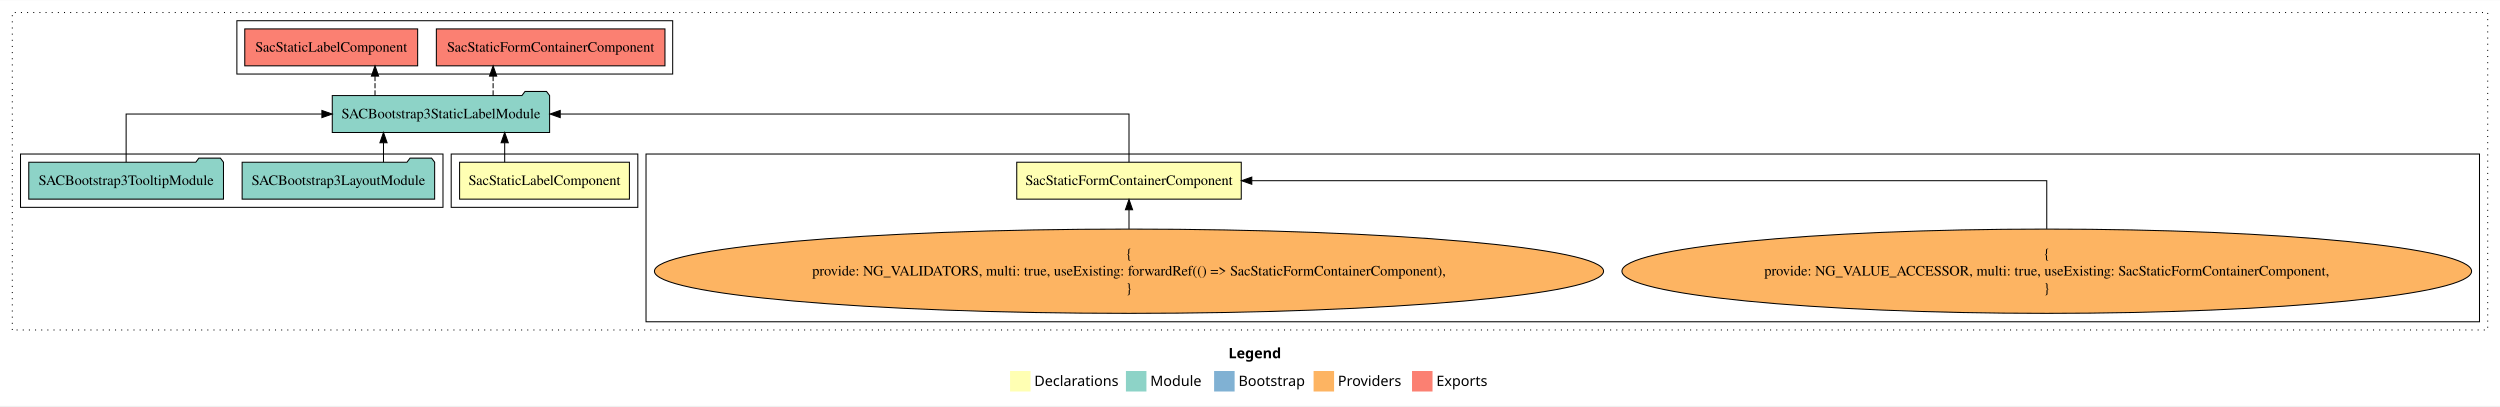
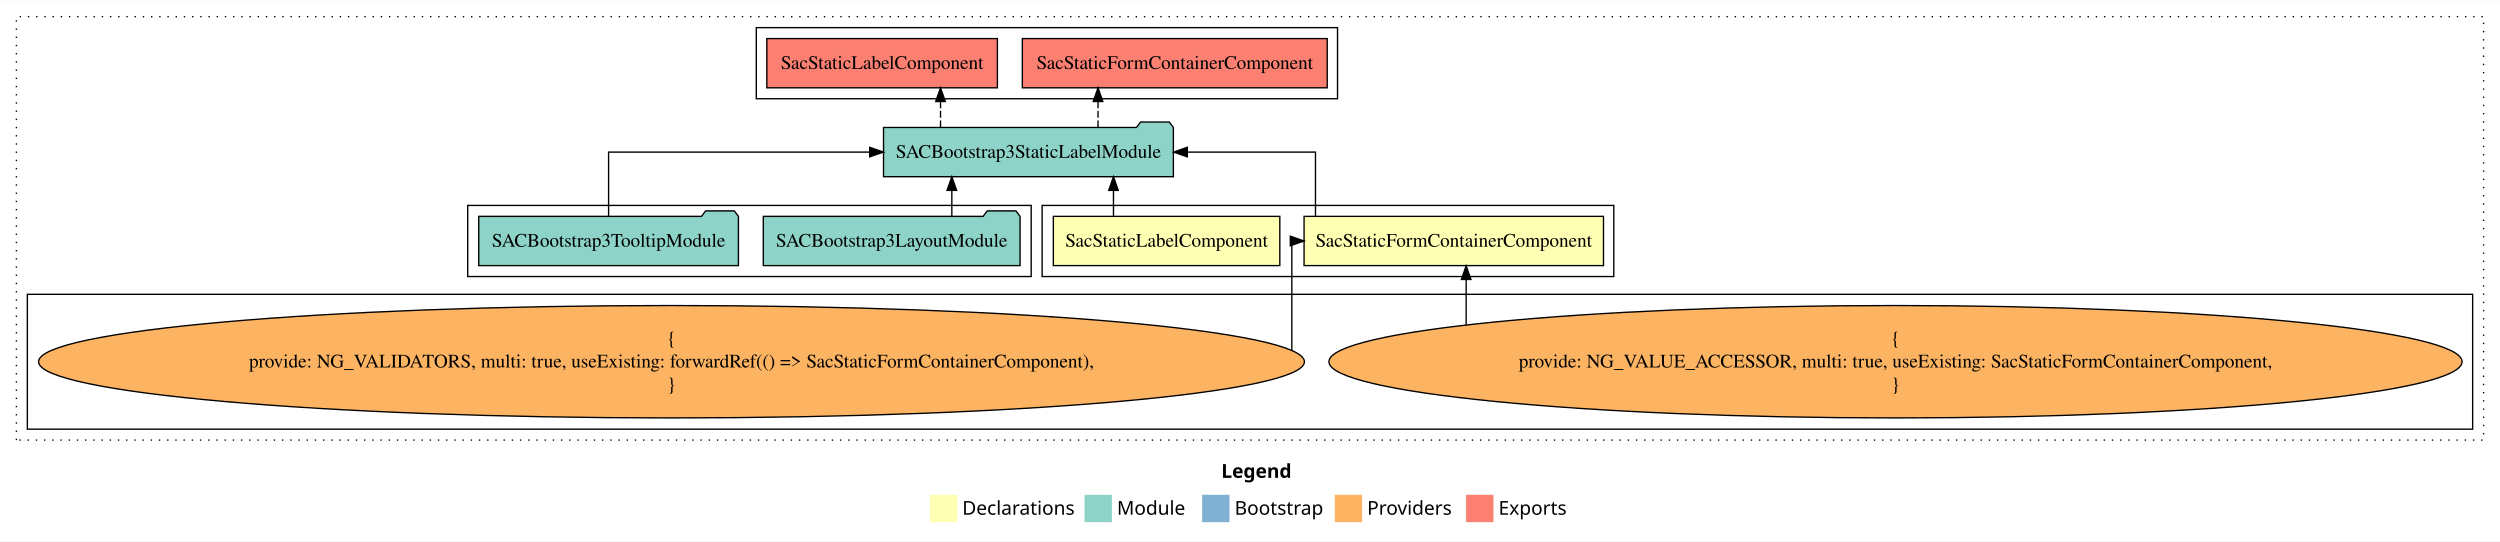
- <svg xmlns="http://www.w3.org/2000/svg" width="2438pt" height="396pt" viewBox="0.00 0.00 2438.00 395.59">
+ <svg xmlns="http://www.w3.org/2000/svg" width="1828pt" height="396pt" viewBox="0.00 0.00 1828.00 395.59">
  <g id="graph0" class="graph" transform="scale(1 1) rotate(0) translate(4 391.59)">
-     <polygon fill="white" stroke="transparent" points="-4,4 -4,-391.59 2434,-391.59 2434,4 -4,4" />
-     <text text-anchor="start" x="1194.01" y="-42.4" font-family="Times-12" font-weight="bold" font-size="14.00">Legend</text>
-     <polygon fill="#ffffb3" stroke="transparent" points="981,-10 981,-30 1001,-30 1001,-10 981,-10" />
-     <text text-anchor="start" x="1004.63" y="-15.4" font-family="Times-12" font-size="14.00">  Declarations</text>
-     <polygon fill="#8dd3c7" stroke="transparent" points="1094,-10 1094,-30 1114,-30 1114,-10 1094,-10" />
-     <text text-anchor="start" x="1117.73" y="-15.4" font-family="Times-12" font-size="14.00">  Module</text>
-     <polygon fill="#80b1d3" stroke="transparent" points="1180,-10 1180,-30 1200,-30 1200,-10 1180,-10" />
-     <text text-anchor="start" x="1203.78" y="-15.4" font-family="Times-12" font-size="14.00">  Bootstrap</text>
-     <polygon fill="#fdb462" stroke="transparent" points="1277,-10 1277,-30 1297,-30 1297,-10 1277,-10" />
-     <text text-anchor="start" x="1300.67" y="-15.4" font-family="Times-12" font-size="14.00">  Providers</text>
-     <polygon fill="#fb8072" stroke="transparent" points="1373,-10 1373,-30 1393,-30 1393,-10 1373,-10" />
-     <text text-anchor="start" x="1396.73" y="-15.4" font-family="Times-12" font-size="14.00">  Exports</text>
+     <polygon fill="white" stroke="transparent" points="-4,4 -4,-391.59 1824,-391.59 1824,4 -4,4" />
+     <text text-anchor="start" x="889.01" y="-42.4" font-family="Times-12" font-weight="bold" font-size="14.00">Legend</text>
+     <polygon fill="#ffffb3" stroke="transparent" points="676,-10 676,-30 696,-30 696,-10 676,-10" />
+     <text text-anchor="start" x="699.63" y="-15.4" font-family="Times-12" font-size="14.00">  Declarations</text>
+     <polygon fill="#8dd3c7" stroke="transparent" points="789,-10 789,-30 809,-30 809,-10 789,-10" />
+     <text text-anchor="start" x="812.73" y="-15.4" font-family="Times-12" font-size="14.00">  Module</text>
+     <polygon fill="#80b1d3" stroke="transparent" points="875,-10 875,-30 895,-30 895,-10 875,-10" />
+     <text text-anchor="start" x="898.78" y="-15.4" font-family="Times-12" font-size="14.00">  Bootstrap</text>
+     <polygon fill="#fdb462" stroke="transparent" points="972,-10 972,-30 992,-30 992,-10 972,-10" />
+     <text text-anchor="start" x="995.67" y="-15.4" font-family="Times-12" font-size="14.00">  Providers</text>
+     <polygon fill="#fb8072" stroke="transparent" points="1068,-10 1068,-30 1088,-30 1088,-10 1068,-10" />
+     <text text-anchor="start" x="1091.73" y="-15.4" font-family="Times-12" font-size="14.00">  Exports</text>
    <g id="clust1" class="cluster">
-       <polygon fill="none" stroke="black" stroke-dasharray="1,5" points="8,-70 8,-379.59 2422,-379.59 2422,-70 8,-70" />
+       <polygon fill="none" stroke="black" stroke-dasharray="1,5" points="8,-70 8,-379.59 1812,-379.59 1812,-70 8,-70" />
+     </g>
+     <g id="clust2" class="cluster">
+       <polygon fill="none" stroke="black" points="758,-189.59 758,-241.59 1176,-241.59 1176,-189.59 758,-189.59" />
+     </g>
+     <g id="clust3" class="cluster">
+       <polygon fill="none" stroke="black" points="16,-78 16,-176.59 1804,-176.59 1804,-78 16,-78" />
    </g>
    <g id="clust6" class="cluster">
-       <polygon fill="none" stroke="black" points="227,-319.59 227,-371.59 652,-371.59 652,-319.59 227,-319.59" />
-     </g>
-     <g id="clust3" class="cluster">
-       <polygon fill="none" stroke="black" points="626,-78 626,-241.59 2414,-241.59 2414,-78 626,-78" />
-     </g>
-     <g id="clust2" class="cluster">
-       <polygon fill="none" stroke="black" points="436,-189.59 436,-241.59 618,-241.59 618,-189.59 436,-189.59" />
+       <polygon fill="none" stroke="black" points="549,-319.59 549,-371.59 974,-371.59 974,-319.59 549,-319.59" />
    </g>
    <g id="clust5" class="cluster">
-       <polygon fill="none" stroke="black" points="16,-189.59 16,-241.59 428,-241.59 428,-189.59 16,-189.59" />
+       <polygon fill="none" stroke="black" points="338,-189.59 338,-241.59 750,-241.59 750,-189.59 338,-189.59" />
    </g>
    <g id="node1" class="node">
-       <polygon fill="#ffffb3" stroke="black" points="1206.47,-233.59 987.53,-233.59 987.53,-197.59 1206.47,-197.59 1206.47,-233.59" />
-       <text text-anchor="middle" x="1097" y="-211.39" font-family="Times,serif" font-size="14.00">SacStaticFormContainerComponent</text>
+       <polygon fill="#ffffb3" stroke="black" points="1168.47,-233.59 949.53,-233.59 949.53,-197.59 1168.47,-197.59 1168.47,-233.59" />
+       <text text-anchor="middle" x="1059" y="-211.39" font-family="Times,serif" font-size="14.00">SacStaticFormContainerComponent</text>
    </g>
    <g id="node3" class="node">
-       <polygon fill="#8dd3c7" stroke="black" points="531.97,-298.59 528.97,-302.59 507.97,-302.59 504.97,-298.59 320.03,-298.59 320.03,-262.59 531.97,-262.59 531.97,-298.59" />
-       <text text-anchor="middle" x="426" y="-276.39" font-family="Times,serif" font-size="14.00">SACBootstrap3StaticLabelModule</text>
+       <polygon fill="#8dd3c7" stroke="black" points="853.97,-298.59 850.97,-302.59 829.97,-302.59 826.97,-298.59 642.03,-298.59 642.03,-262.59 853.97,-262.59 853.97,-298.59" />
+       <text text-anchor="middle" x="748" y="-276.39" font-family="Times,serif" font-size="14.00">SACBootstrap3StaticLabelModule</text>
    </g>
    <g id="edge1" class="edge">
-       <path fill="none" stroke="black" d="M1097,-233.7C1097,-252.93 1097,-280.59 1097,-280.59 1097,-280.59 542.32,-280.59 542.32,-280.59" />
-       <polygon fill="black" stroke="black" points="542.32,-277.09 532.32,-280.59 542.32,-284.09 542.32,-277.09" />
+       <path fill="none" stroke="black" d="M957.88,-233.7C957.88,-252.93 957.88,-280.59 957.88,-280.59 957.88,-280.59 864.17,-280.59 864.17,-280.59" />
+       <polygon fill="black" stroke="black" points="864.17,-277.09 854.17,-280.59 864.17,-284.09 864.17,-277.09" />
    </g>
    <g id="node2" class="node">
-       <polygon fill="#ffffb3" stroke="black" points="609.8,-233.59 444.2,-233.59 444.2,-197.59 609.8,-197.59 609.8,-233.59" />
-       <text text-anchor="middle" x="527" y="-211.39" font-family="Times,serif" font-size="14.00">SacStaticLabelComponent</text>
+       <polygon fill="#ffffb3" stroke="black" points="931.8,-233.59 766.2,-233.59 766.2,-197.59 931.8,-197.59 931.8,-233.59" />
+       <text text-anchor="middle" x="849" y="-211.39" font-family="Times,serif" font-size="14.00">SacStaticLabelComponent</text>
    </g>
    <g id="edge4" class="edge">
-       <path fill="none" stroke="black" d="M488.17,-233.7C488.17,-233.7 488.17,-252.58 488.17,-252.58" />
-       <polygon fill="black" stroke="black" points="484.67,-252.58 488.17,-262.58 491.67,-252.58 484.67,-252.58" />
+       <path fill="none" stroke="black" d="M810.17,-233.7C810.17,-233.7 810.17,-252.58 810.17,-252.58" />
+       <polygon fill="black" stroke="black" points="806.67,-252.58 810.17,-262.58 813.67,-252.58 806.67,-252.58" />
    </g>
    <g id="node8" class="node">
-       <polygon fill="#fb8072" stroke="black" points="644.47,-363.59 421.53,-363.59 421.53,-327.59 644.47,-327.59 644.47,-363.59" />
-       <text text-anchor="middle" x="533" y="-341.39" font-family="Times,serif" font-size="14.00">SacStaticFormContainerComponent </text>
+       <polygon fill="#fb8072" stroke="black" points="966.47,-363.59 743.53,-363.59 743.53,-327.59 966.47,-327.59 966.47,-363.59" />
+       <text text-anchor="middle" x="855" y="-341.39" font-family="Times,serif" font-size="14.00">SacStaticFormContainerComponent </text>
    </g>
    <g id="edge7" class="edge">
-       <path fill="none" stroke="black" stroke-dasharray="5,2" d="M476.88,-298.7C476.88,-298.7 476.88,-317.58 476.88,-317.58" />
-       <polygon fill="black" stroke="black" points="473.38,-317.58 476.88,-327.58 480.38,-317.58 473.38,-317.58" />
+       <path fill="none" stroke="black" stroke-dasharray="5,2" d="M798.88,-298.7C798.88,-298.7 798.88,-317.58 798.88,-317.58" />
+       <polygon fill="black" stroke="black" points="795.38,-317.58 798.88,-327.58 802.38,-317.58 795.38,-317.58" />
    </g>
    <g id="node9" class="node">
-       <polygon fill="#fb8072" stroke="black" points="403.3,-363.59 234.7,-363.59 234.7,-327.59 403.3,-327.59 403.3,-363.59" />
-       <text text-anchor="middle" x="319" y="-341.39" font-family="Times,serif" font-size="14.00">SacStaticLabelComponent </text>
+       <polygon fill="#fb8072" stroke="black" points="725.3,-363.59 556.7,-363.59 556.7,-327.59 725.3,-327.59 725.3,-363.59" />
+       <text text-anchor="middle" x="641" y="-341.39" font-family="Times,serif" font-size="14.00">SacStaticLabelComponent </text>
    </g>
    <g id="edge8" class="edge">
-       <path fill="none" stroke="black" stroke-dasharray="5,2" d="M361.71,-298.7C361.71,-298.7 361.71,-317.58 361.71,-317.58" />
-       <polygon fill="black" stroke="black" points="358.21,-317.58 361.71,-327.58 365.21,-317.58 358.21,-317.58" />
+       <path fill="none" stroke="black" stroke-dasharray="5,2" d="M683.71,-298.7C683.71,-298.7 683.71,-317.58 683.71,-317.58" />
+       <polygon fill="black" stroke="black" points="680.21,-317.58 683.71,-327.58 687.21,-317.58 680.21,-317.58" />
    </g>
    <g id="node4" class="node">
-       <ellipse fill="#fdb462" stroke="black" cx="1992" cy="-127.3" rx="414.29" ry="41.09" />
-       <text text-anchor="middle" x="1992" y="-139.9" font-family="Times,serif" font-size="14.00">{</text>
-       <text text-anchor="middle" x="1992" y="-123.1" font-family="Times,serif" font-size="14.00">    provide: NG_VALUE_ACCESSOR, multi: true, useExisting: SacStaticFormContainerComponent,</text>
-       <text text-anchor="middle" x="1992" y="-106.3" font-family="Times,serif" font-size="14.00">}</text>
+       <ellipse fill="#fdb462" stroke="black" cx="1382" cy="-127.3" rx="414.29" ry="41.09" />
+       <text text-anchor="middle" x="1382" y="-139.9" font-family="Times,serif" font-size="14.00">{</text>
+       <text text-anchor="middle" x="1382" y="-123.1" font-family="Times,serif" font-size="14.00">    provide: NG_VALUE_ACCESSOR, multi: true, useExisting: SacStaticFormContainerComponent,</text>
+       <text text-anchor="middle" x="1382" y="-106.3" font-family="Times,serif" font-size="14.00">}</text>
    </g>
    <g id="edge2" class="edge">
-       <path fill="none" stroke="black" d="M1992,-168.6C1992,-191.58 1992,-215.59 1992,-215.59 1992,-215.59 1216.74,-215.59 1216.74,-215.59" />
-       <polygon fill="black" stroke="black" points="1216.74,-212.09 1206.74,-215.59 1216.74,-219.09 1216.74,-212.09" />
+       <path fill="none" stroke="black" d="M1068.05,-154.27C1068.05,-154.27 1068.05,-187.44 1068.05,-187.44" />
+       <polygon fill="black" stroke="black" points="1064.55,-187.44 1068.05,-197.44 1071.55,-187.44 1064.55,-187.44" />
    </g>
    <g id="node5" class="node">
-       <ellipse fill="#fdb462" stroke="black" cx="1097" cy="-127.3" rx="462.8" ry="41.09" />
-       <text text-anchor="middle" x="1097" y="-139.9" font-family="Times,serif" font-size="14.00">{</text>
-       <text text-anchor="middle" x="1097" y="-123.1" font-family="Times,serif" font-size="14.00">    provide: NG_VALIDATORS, multi: true, useExisting: forwardRef(() =&gt; SacStaticFormContainerComponent),</text>
-       <text text-anchor="middle" x="1097" y="-106.3" font-family="Times,serif" font-size="14.00">}</text>
+       <ellipse fill="#fdb462" stroke="black" cx="487" cy="-127.3" rx="462.8" ry="41.09" />
+       <text text-anchor="middle" x="487" y="-139.9" font-family="Times,serif" font-size="14.00">{</text>
+       <text text-anchor="middle" x="487" y="-123.1" font-family="Times,serif" font-size="14.00">    provide: NG_VALIDATORS, multi: true, useExisting: forwardRef(() =&gt; SacStaticFormContainerComponent),</text>
+       <text text-anchor="middle" x="487" y="-106.3" font-family="Times,serif" font-size="14.00">}</text>
    </g>
    <g id="edge3" class="edge">
-       <path fill="none" stroke="black" d="M1097,-168.6C1097,-168.6 1097,-187.26 1097,-187.26" />
-       <polygon fill="black" stroke="black" points="1093.5,-187.26 1097,-197.26 1100.5,-187.26 1093.5,-187.26" />
+       <path fill="none" stroke="black" d="M940.58,-135.76C940.58,-157.86 940.58,-215.59 940.58,-215.59 940.58,-215.59 941.47,-215.59 941.47,-215.59" />
+       <polygon fill="black" stroke="black" points="939.48,-219.09 949.48,-215.59 939.48,-212.09 939.48,-219.09" />
    </g>
    <g id="node6" class="node">
-       <polygon fill="#8dd3c7" stroke="black" points="419.87,-233.59 416.87,-237.59 395.87,-237.59 392.87,-233.59 232.13,-233.59 232.13,-197.59 419.87,-197.59 419.87,-233.59" />
-       <text text-anchor="middle" x="326" y="-211.39" font-family="Times,serif" font-size="14.00">SACBootstrap3LayoutModule</text>
+       <polygon fill="#8dd3c7" stroke="black" points="741.87,-233.59 738.87,-237.59 717.87,-237.59 714.87,-233.59 554.13,-233.59 554.13,-197.59 741.87,-197.59 741.87,-233.59" />
+       <text text-anchor="middle" x="648" y="-211.39" font-family="Times,serif" font-size="14.00">SACBootstrap3LayoutModule</text>
    </g>
    <g id="edge5" class="edge">
-       <path fill="none" stroke="black" d="M369.98,-233.7C369.98,-233.7 369.98,-252.58 369.98,-252.58" />
-       <polygon fill="black" stroke="black" points="366.48,-252.58 369.98,-262.58 373.48,-252.58 366.48,-252.58" />
+       <path fill="none" stroke="black" d="M691.98,-233.7C691.98,-233.7 691.98,-252.58 691.98,-252.58" />
+       <polygon fill="black" stroke="black" points="688.48,-252.58 691.98,-262.58 695.48,-252.58 688.48,-252.58" />
    </g>
    <g id="node7" class="node">
-       <polygon fill="#8dd3c7" stroke="black" points="213.94,-233.59 210.94,-237.59 189.94,-237.59 186.94,-233.59 24.06,-233.59 24.06,-197.59 213.94,-197.59 213.94,-233.59" />
-       <text text-anchor="middle" x="119" y="-211.39" font-family="Times,serif" font-size="14.00">SACBootstrap3TooltipModule</text>
+       <polygon fill="#8dd3c7" stroke="black" points="535.94,-233.59 532.94,-237.59 511.94,-237.59 508.94,-233.59 346.06,-233.59 346.06,-197.59 535.94,-197.59 535.94,-233.59" />
+       <text text-anchor="middle" x="441" y="-211.39" font-family="Times,serif" font-size="14.00">SACBootstrap3TooltipModule</text>
    </g>
    <g id="edge6" class="edge">
-       <path fill="none" stroke="black" d="M119,-233.7C119,-252.93 119,-280.59 119,-280.59 119,-280.59 309.92,-280.59 309.92,-280.59" />
-       <polygon fill="black" stroke="black" points="309.92,-284.09 319.92,-280.59 309.92,-277.09 309.92,-284.09" />
+       <path fill="none" stroke="black" d="M441,-233.7C441,-252.93 441,-280.59 441,-280.59 441,-280.59 631.92,-280.59 631.92,-280.59" />
+       <polygon fill="black" stroke="black" points="631.92,-284.09 641.92,-280.59 631.92,-277.09 631.92,-284.09" />
    </g>
  </g>
</svg>
